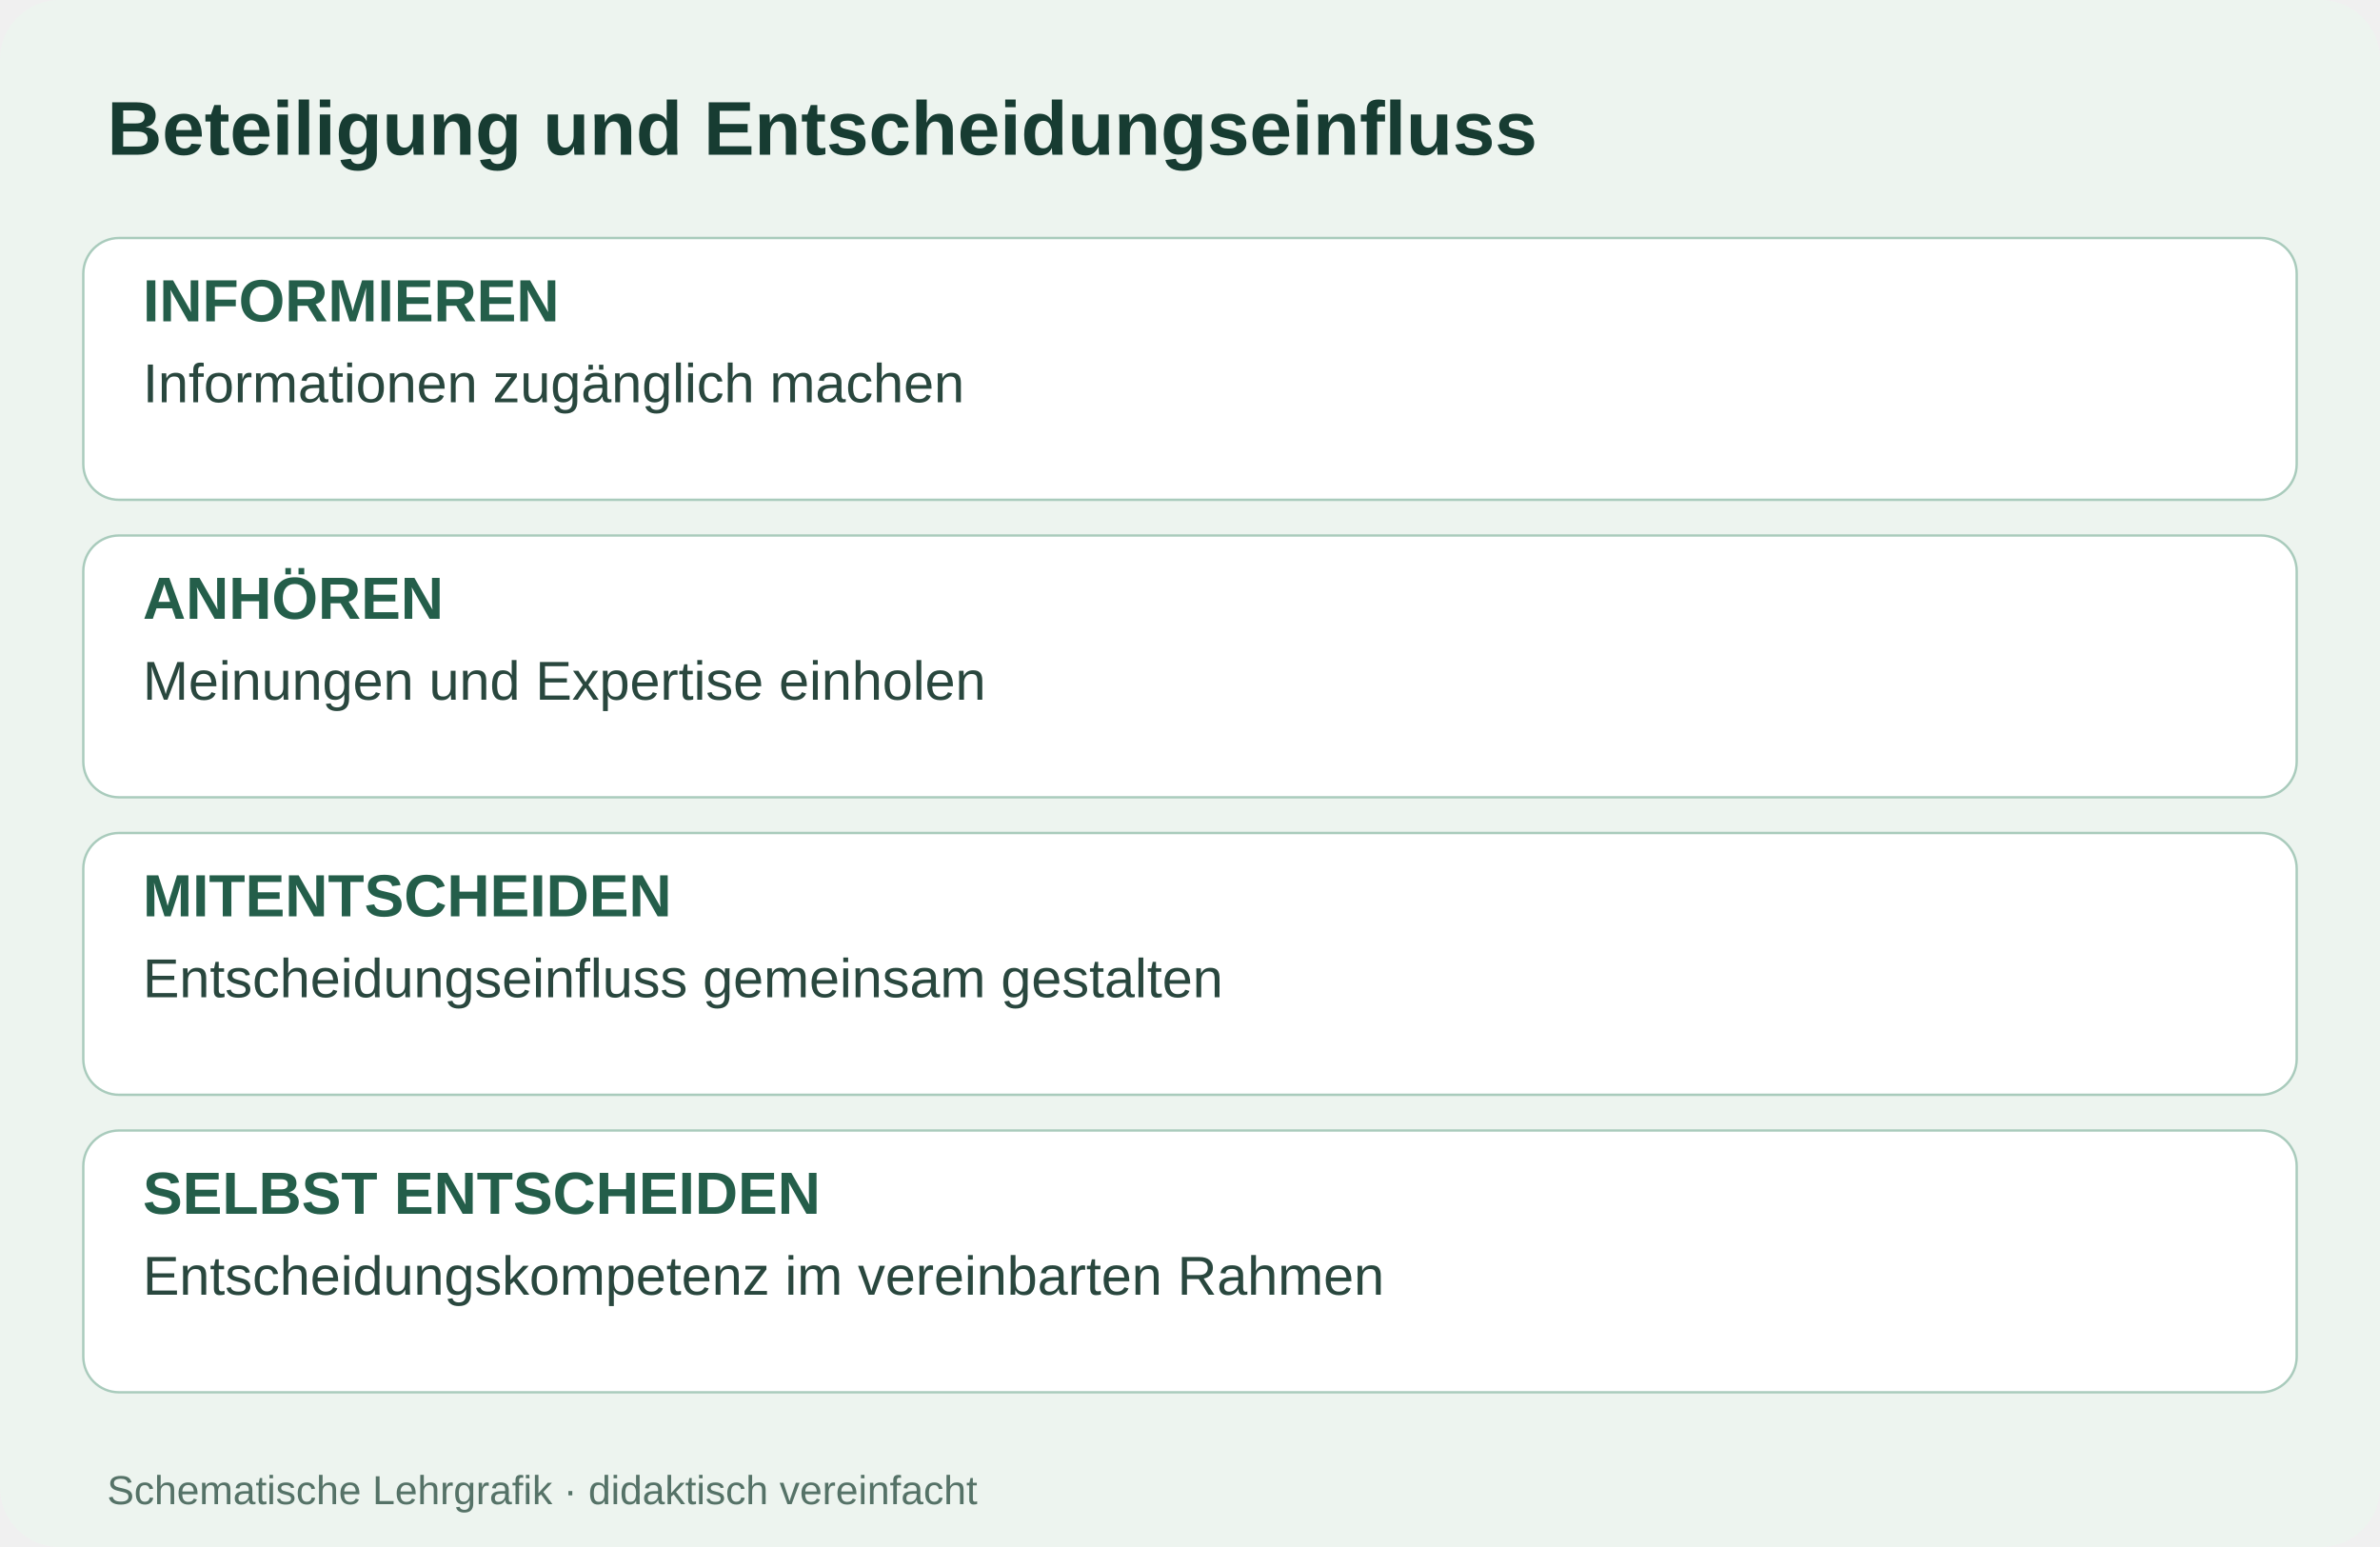
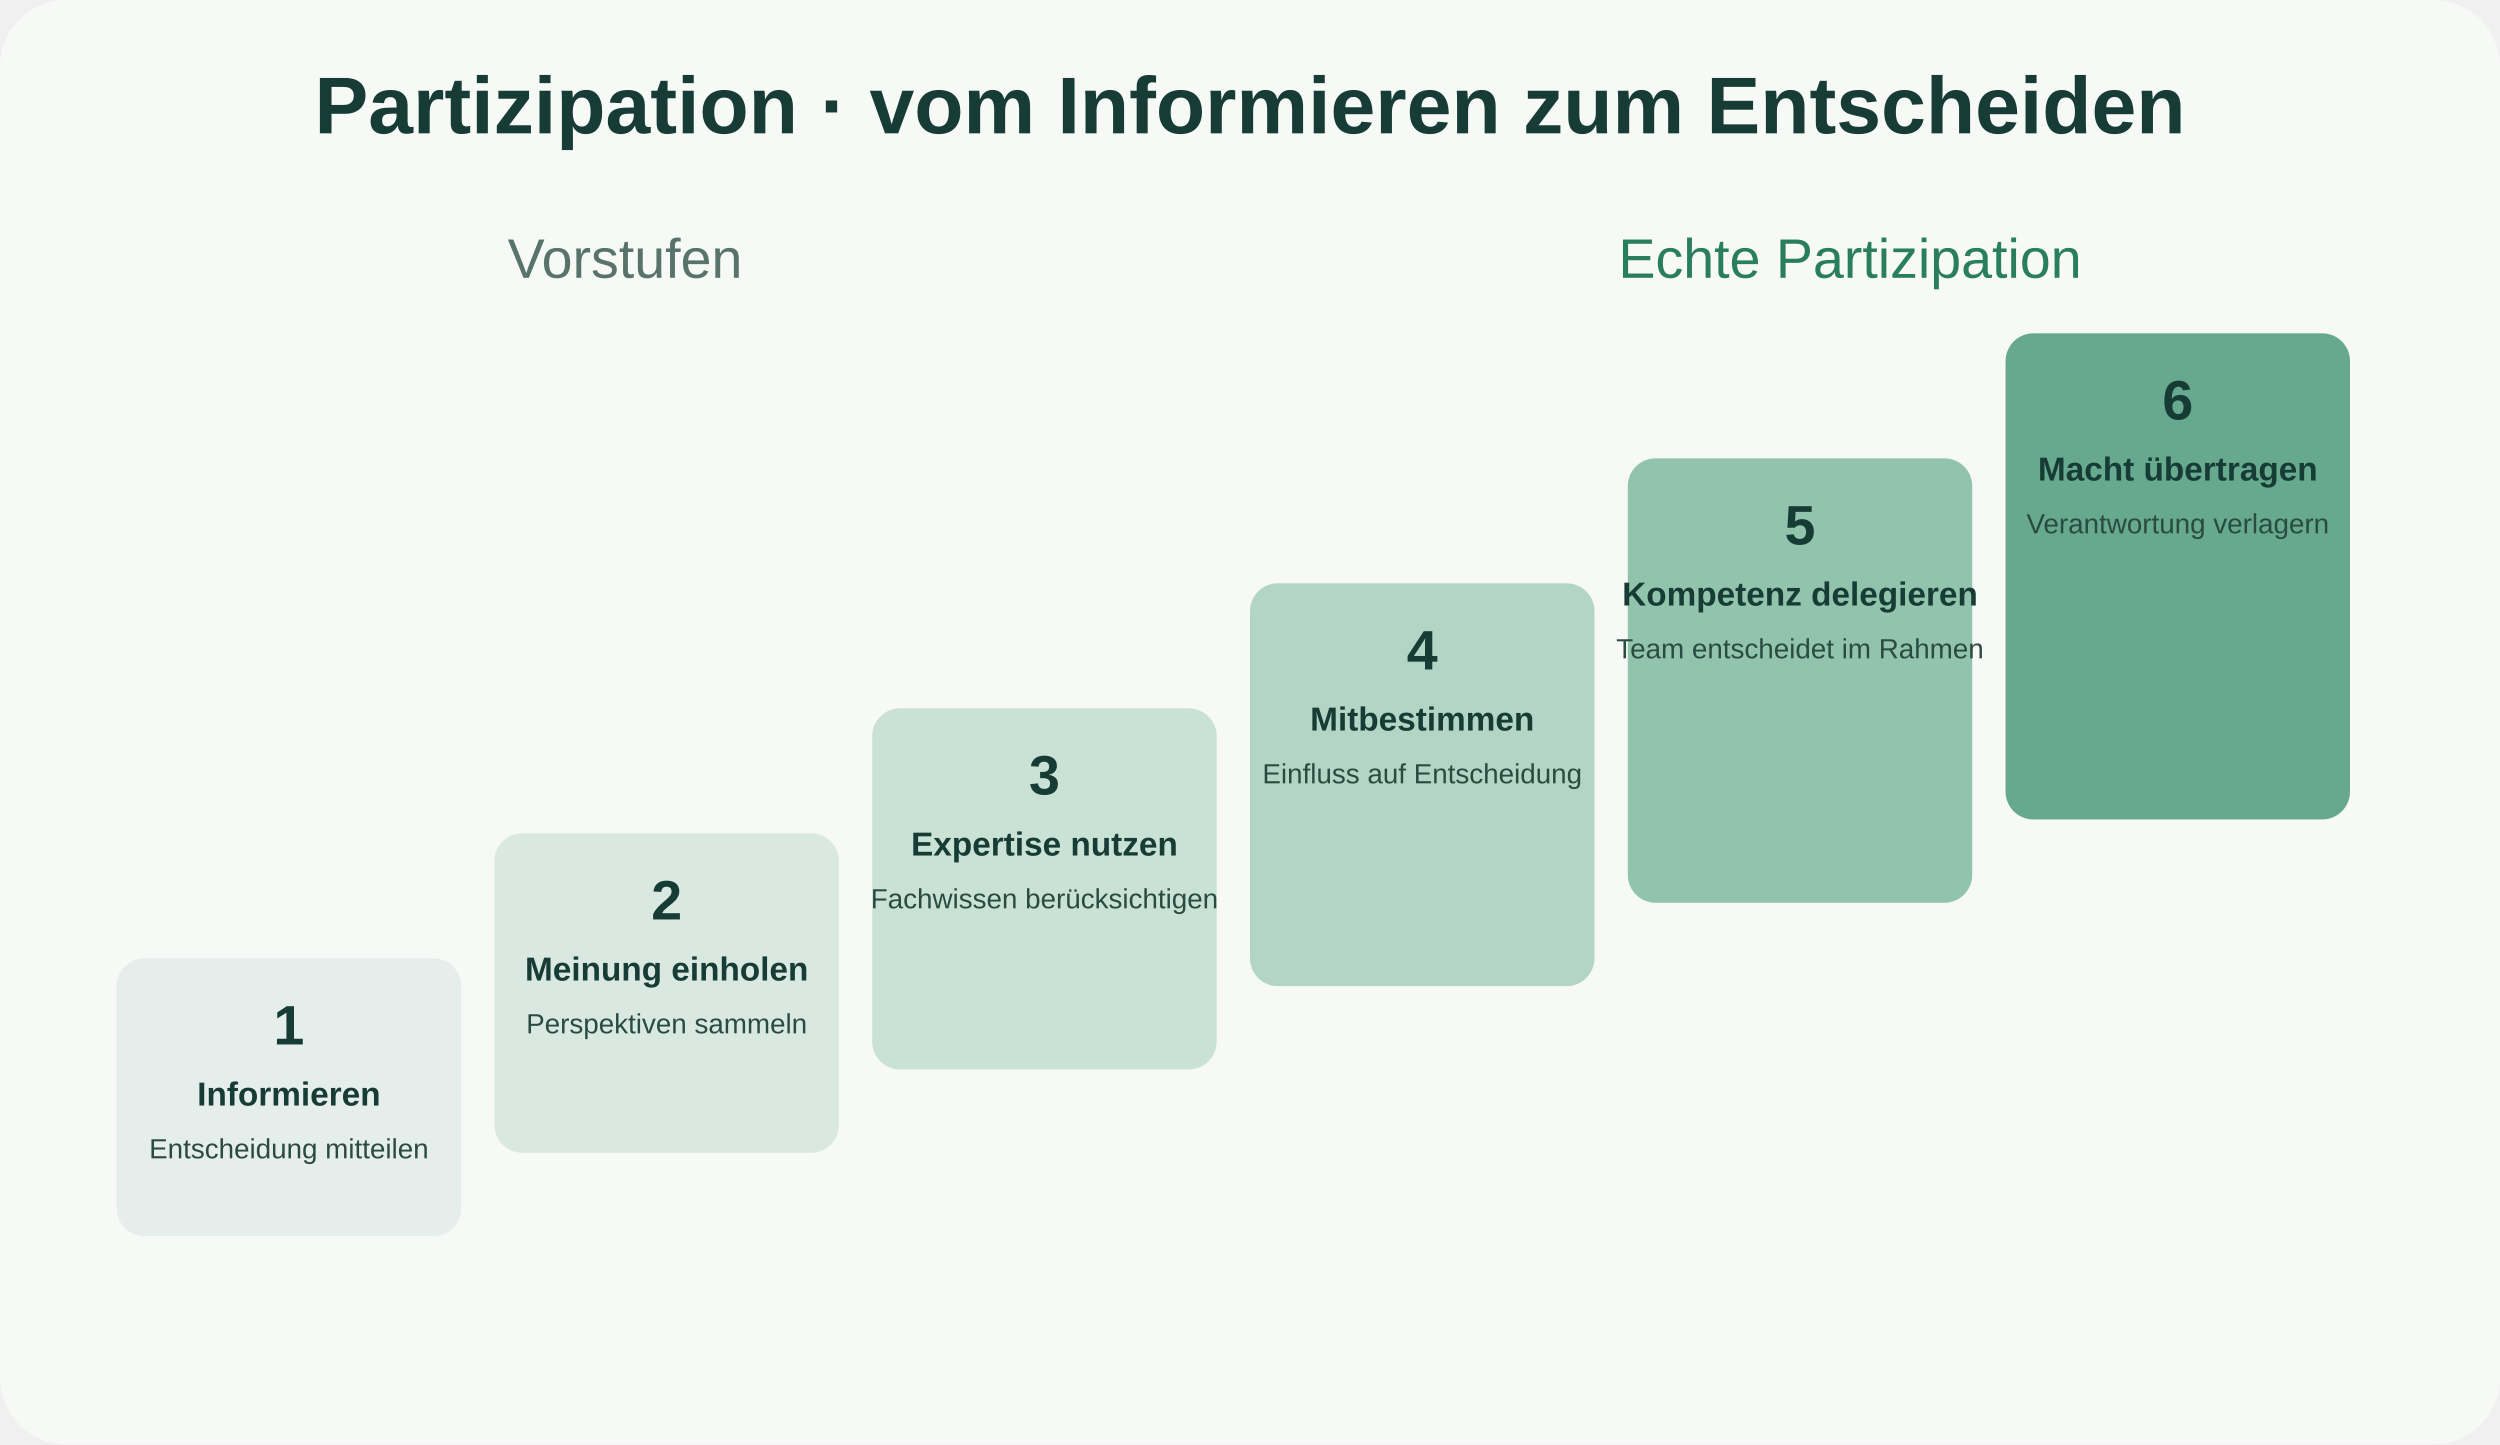
- <svg xmlns="http://www.w3.org/2000/svg" viewBox="0 0 1000 650" role="img">
-   <rect width="1000" height="650" rx="25" fill="#edf4ef" />
-   <text x="45" y="65" font-family="Arial,sans-serif" font-size="32" font-weight="bold" fill="#173c32">Beteiligung und Entscheidungseinfluss</text>
-   <rect x="35" y="100" width="930" height="110" rx="15" fill="white" stroke="#a9cbbc" />
-   <text x="60" y="135" font-family="Arial,sans-serif" font-size="25" font-weight="bold" fill="#245e4a">INFORMIEREN</text>
-   <text x="60" y="169" font-family="Arial,sans-serif" font-size="23" fill="#29473e">Informationen zugänglich machen</text>
-   <rect x="35" y="225" width="930" height="110" rx="15" fill="white" stroke="#a9cbbc" />
-   <text x="60" y="260" font-family="Arial,sans-serif" font-size="25" font-weight="bold" fill="#245e4a">ANHÖREN</text>
-   <text x="60" y="294" font-family="Arial,sans-serif" font-size="23" fill="#29473e">Meinungen und Expertise einholen</text>
-   <rect x="35" y="350" width="930" height="110" rx="15" fill="white" stroke="#a9cbbc" />
-   <text x="60" y="385" font-family="Arial,sans-serif" font-size="25" font-weight="bold" fill="#245e4a">MITENTSCHEIDEN</text>
-   <text x="60" y="419" font-family="Arial,sans-serif" font-size="23" fill="#29473e">Entscheidungseinfluss gemeinsam gestalten</text>
-   <rect x="35" y="475" width="930" height="110" rx="15" fill="white" stroke="#a9cbbc" />
-   <text x="60" y="510" font-family="Arial,sans-serif" font-size="25" font-weight="bold" fill="#245e4a">SELBST ENTSCHEIDEN</text>
-   <text x="60" y="544" font-family="Arial,sans-serif" font-size="23" fill="#29473e">Entscheidungskompetenz im vereinbarten Rahmen</text>
-   <text x="45" y="632" font-family="Arial,sans-serif" font-size="17" fill="#557267">Schematische Lehrgrafik · didaktisch vereinfacht</text>
+ <svg xmlns="http://www.w3.org/2000/svg" width="900" height="520" viewBox="0 0 900 520">
+   <rect width="900" height="520" rx="24" fill="#f7f9f6" />
+   <text x="450" y="48" font-family="Arial,sans-serif" font-size="29" fill="#173c35" text-anchor="middle" font-weight="700">Partizipation · vom Informieren zum Entscheiden</text>
+   <rect x="42" y="345" width="124" height="100" rx="10" fill="#e6eeeb" />
+   <text x="104" y="376" font-family="Arial,sans-serif" font-size="20" fill="#173c35" text-anchor="middle" font-weight="700">1</text>
+   <text x="104" y="398" font-family="Arial,sans-serif" font-size="12" fill="#173c35" text-anchor="middle" font-weight="700">Informieren</text>
+   <text x="104" y="417" font-family="Arial,sans-serif" font-size="10" fill="#294b41" text-anchor="middle" font-weight="500">Entscheidung mitteilen</text>
+   <rect x="178" y="300" width="124" height="115" rx="10" fill="#d9e9e2" />
+   <text x="240" y="331" font-family="Arial,sans-serif" font-size="20" fill="#173c35" text-anchor="middle" font-weight="700">2</text>
+   <text x="240" y="353" font-family="Arial,sans-serif" font-size="12" fill="#173c35" text-anchor="middle" font-weight="700">Meinung einholen</text>
+   <text x="240" y="372" font-family="Arial,sans-serif" font-size="10" fill="#294b41" text-anchor="middle" font-weight="500">Perspektiven sammeln</text>
+   <rect x="314" y="255" width="124" height="130" rx="10" fill="#c9e2d5" />
+   <text x="376" y="286" font-family="Arial,sans-serif" font-size="20" fill="#173c35" text-anchor="middle" font-weight="700">3</text>
+   <text x="376" y="308" font-family="Arial,sans-serif" font-size="12" fill="#173c35" text-anchor="middle" font-weight="700">Expertise nutzen</text>
+   <text x="376" y="327" font-family="Arial,sans-serif" font-size="10" fill="#294b41" text-anchor="middle" font-weight="500">Fachwissen berücksichtigen</text>
+   <rect x="450" y="210" width="124" height="145" rx="10" fill="#b2d5c5" />
+   <text x="512" y="241" font-family="Arial,sans-serif" font-size="20" fill="#173c35" text-anchor="middle" font-weight="700">4</text>
+   <text x="512" y="263" font-family="Arial,sans-serif" font-size="12" fill="#173c35" text-anchor="middle" font-weight="700">Mitbestimmen</text>
+   <text x="512" y="282" font-family="Arial,sans-serif" font-size="10" fill="#294b41" text-anchor="middle" font-weight="500">Einfluss auf Entscheidung</text>
+   <rect x="586" y="165" width="124" height="160" rx="10" fill="#92c4ad" />
+   <text x="648" y="196" font-family="Arial,sans-serif" font-size="20" fill="#173c35" text-anchor="middle" font-weight="700">5</text>
+   <text x="648" y="218" font-family="Arial,sans-serif" font-size="12" fill="#173c35" text-anchor="middle" font-weight="700">Kompetenz delegieren</text>
+   <text x="648" y="237" font-family="Arial,sans-serif" font-size="10" fill="#294b41" text-anchor="middle" font-weight="500">Team entscheidet im Rahmen</text>
+   <rect x="722" y="120" width="124" height="175" rx="10" fill="#66a98e" />
+   <text x="784" y="151" font-family="Arial,sans-serif" font-size="20" fill="#173c35" text-anchor="middle" font-weight="700">6</text>
+   <text x="784" y="173" font-family="Arial,sans-serif" font-size="12" fill="#173c35" text-anchor="middle" font-weight="700">Macht übertragen</text>
+   <text x="784" y="192" font-family="Arial,sans-serif" font-size="10" fill="#294b41" text-anchor="middle" font-weight="500">Verantwortung verlagern</text>
+   <text x="225" y="100" font-family="Arial,sans-serif" font-size="20" fill="#58736a" text-anchor="middle" font-weight="500">Vorstufen</text>
+   <text x="666" y="100" font-family="Arial,sans-serif" font-size="20" fill="#287e5d" text-anchor="middle" font-weight="500">Echte Partizipation</text>
</svg>
